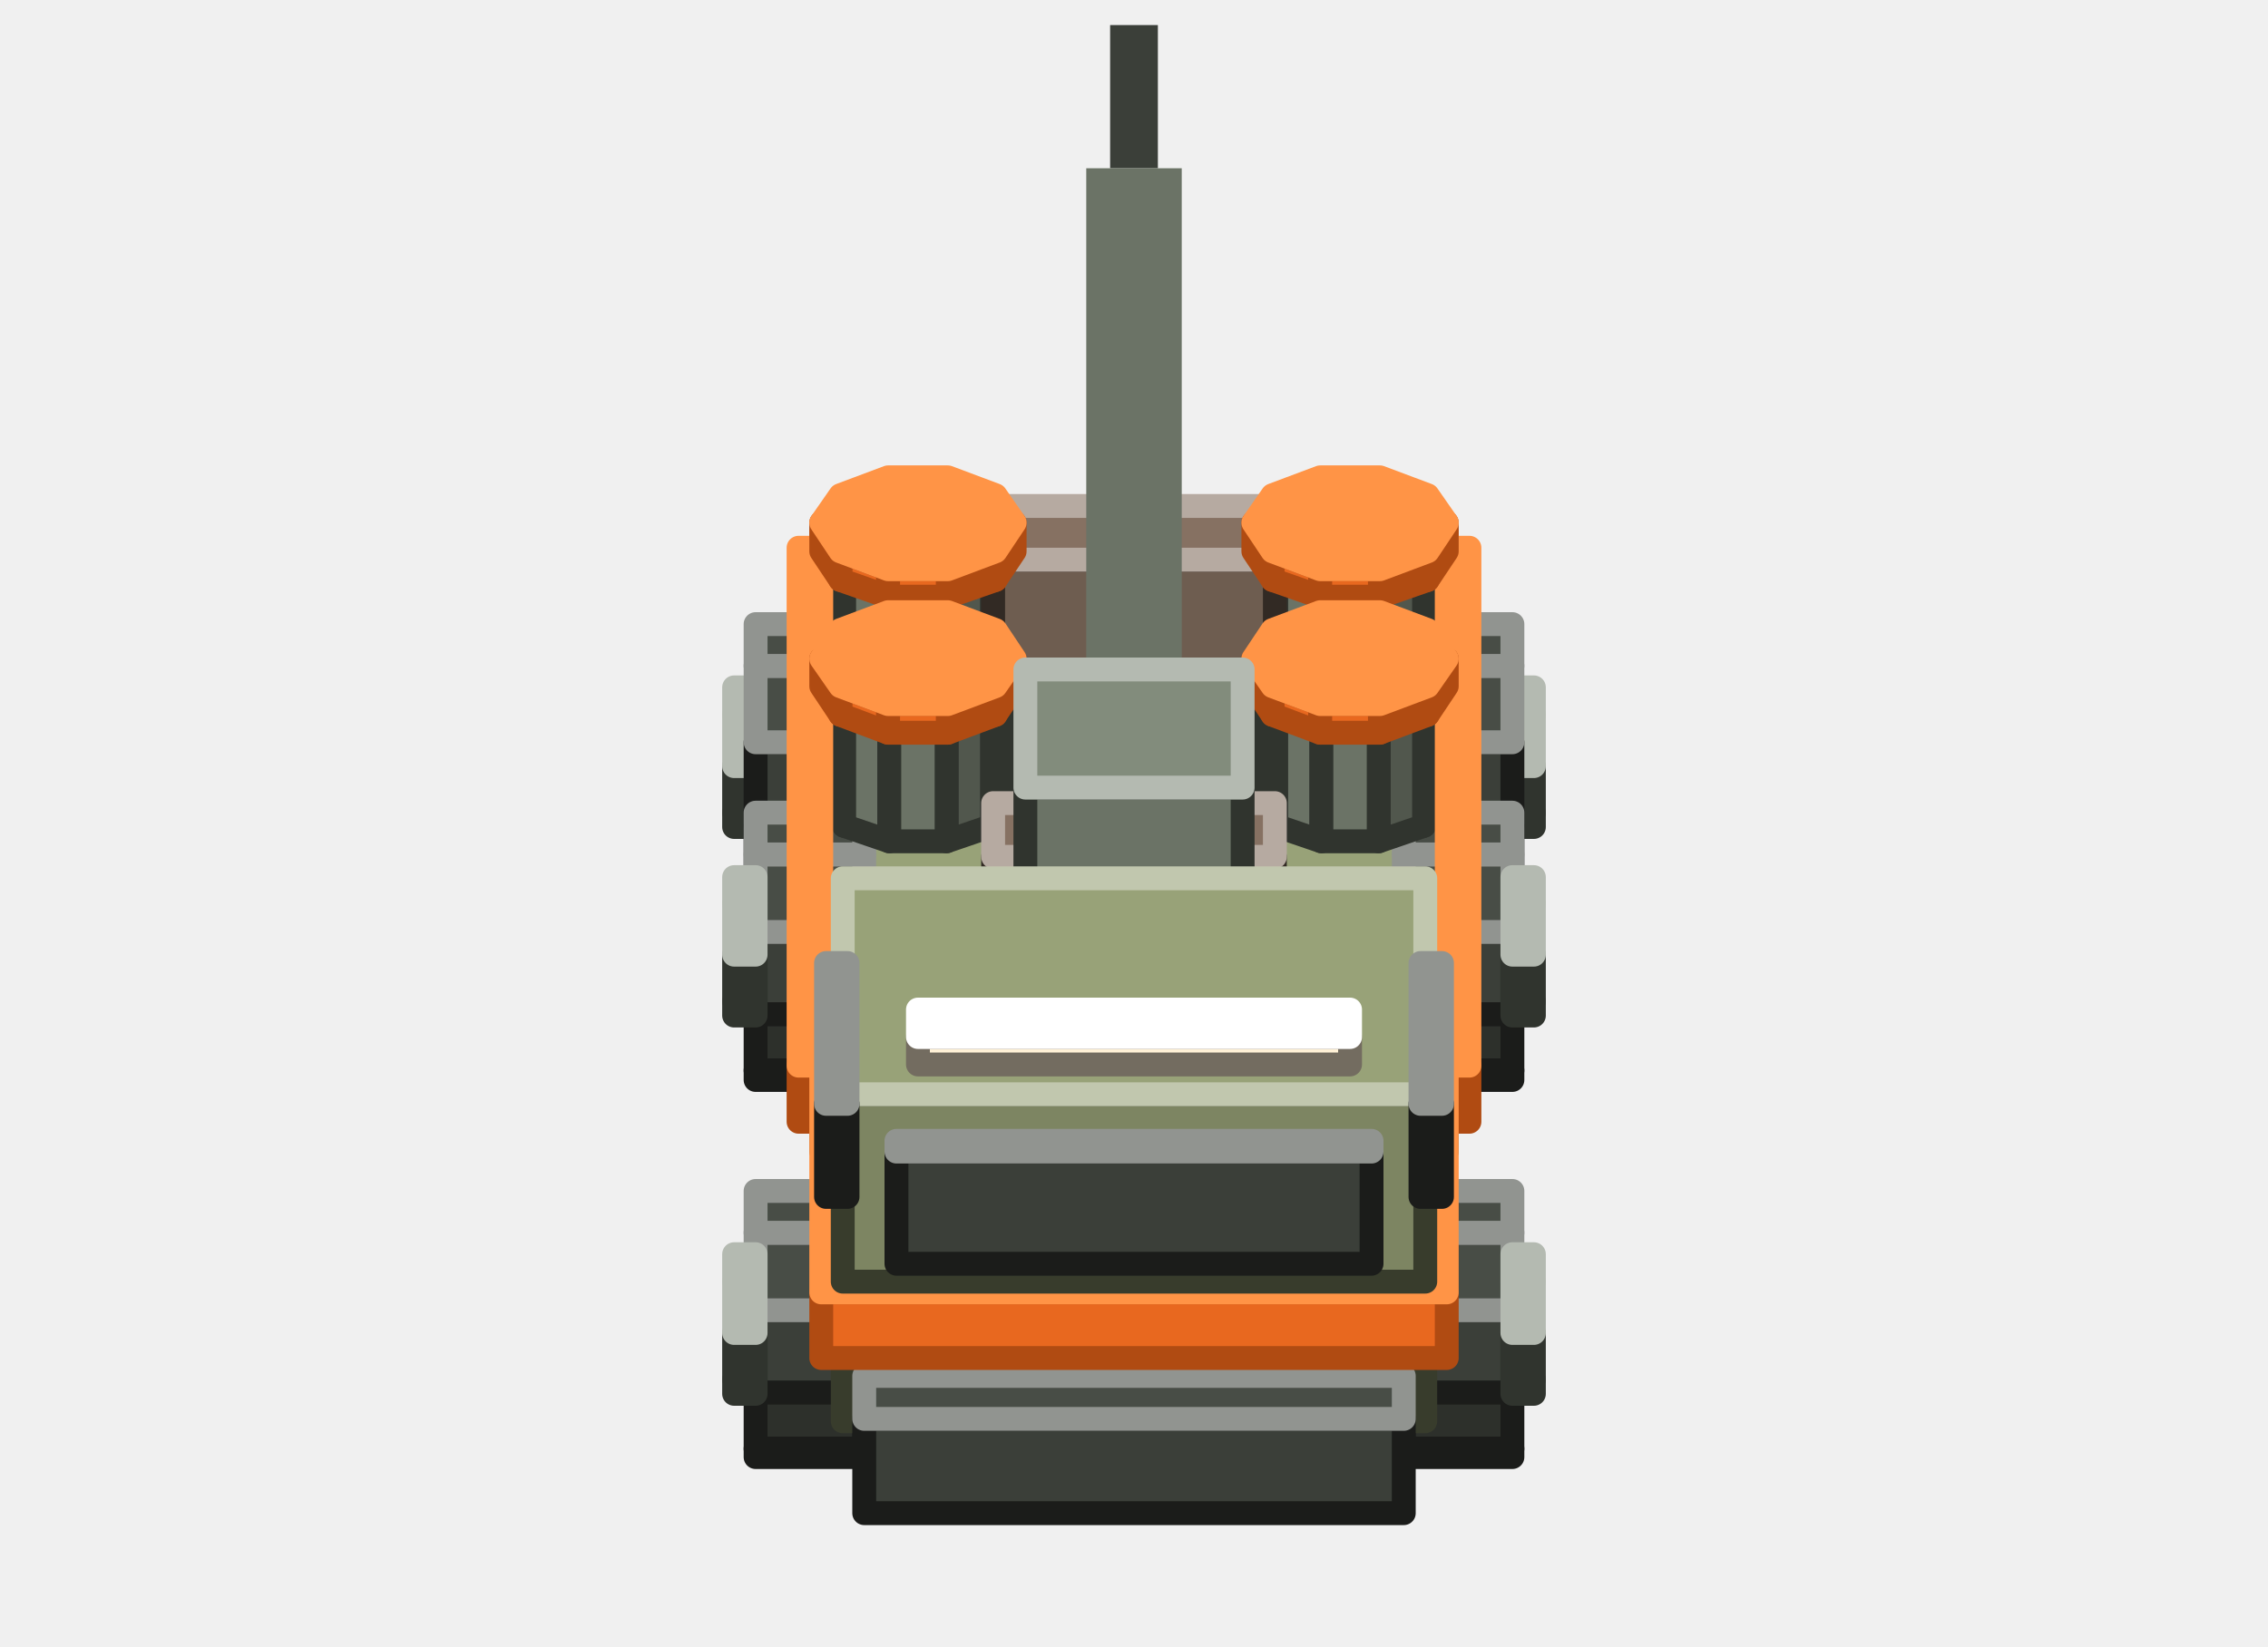
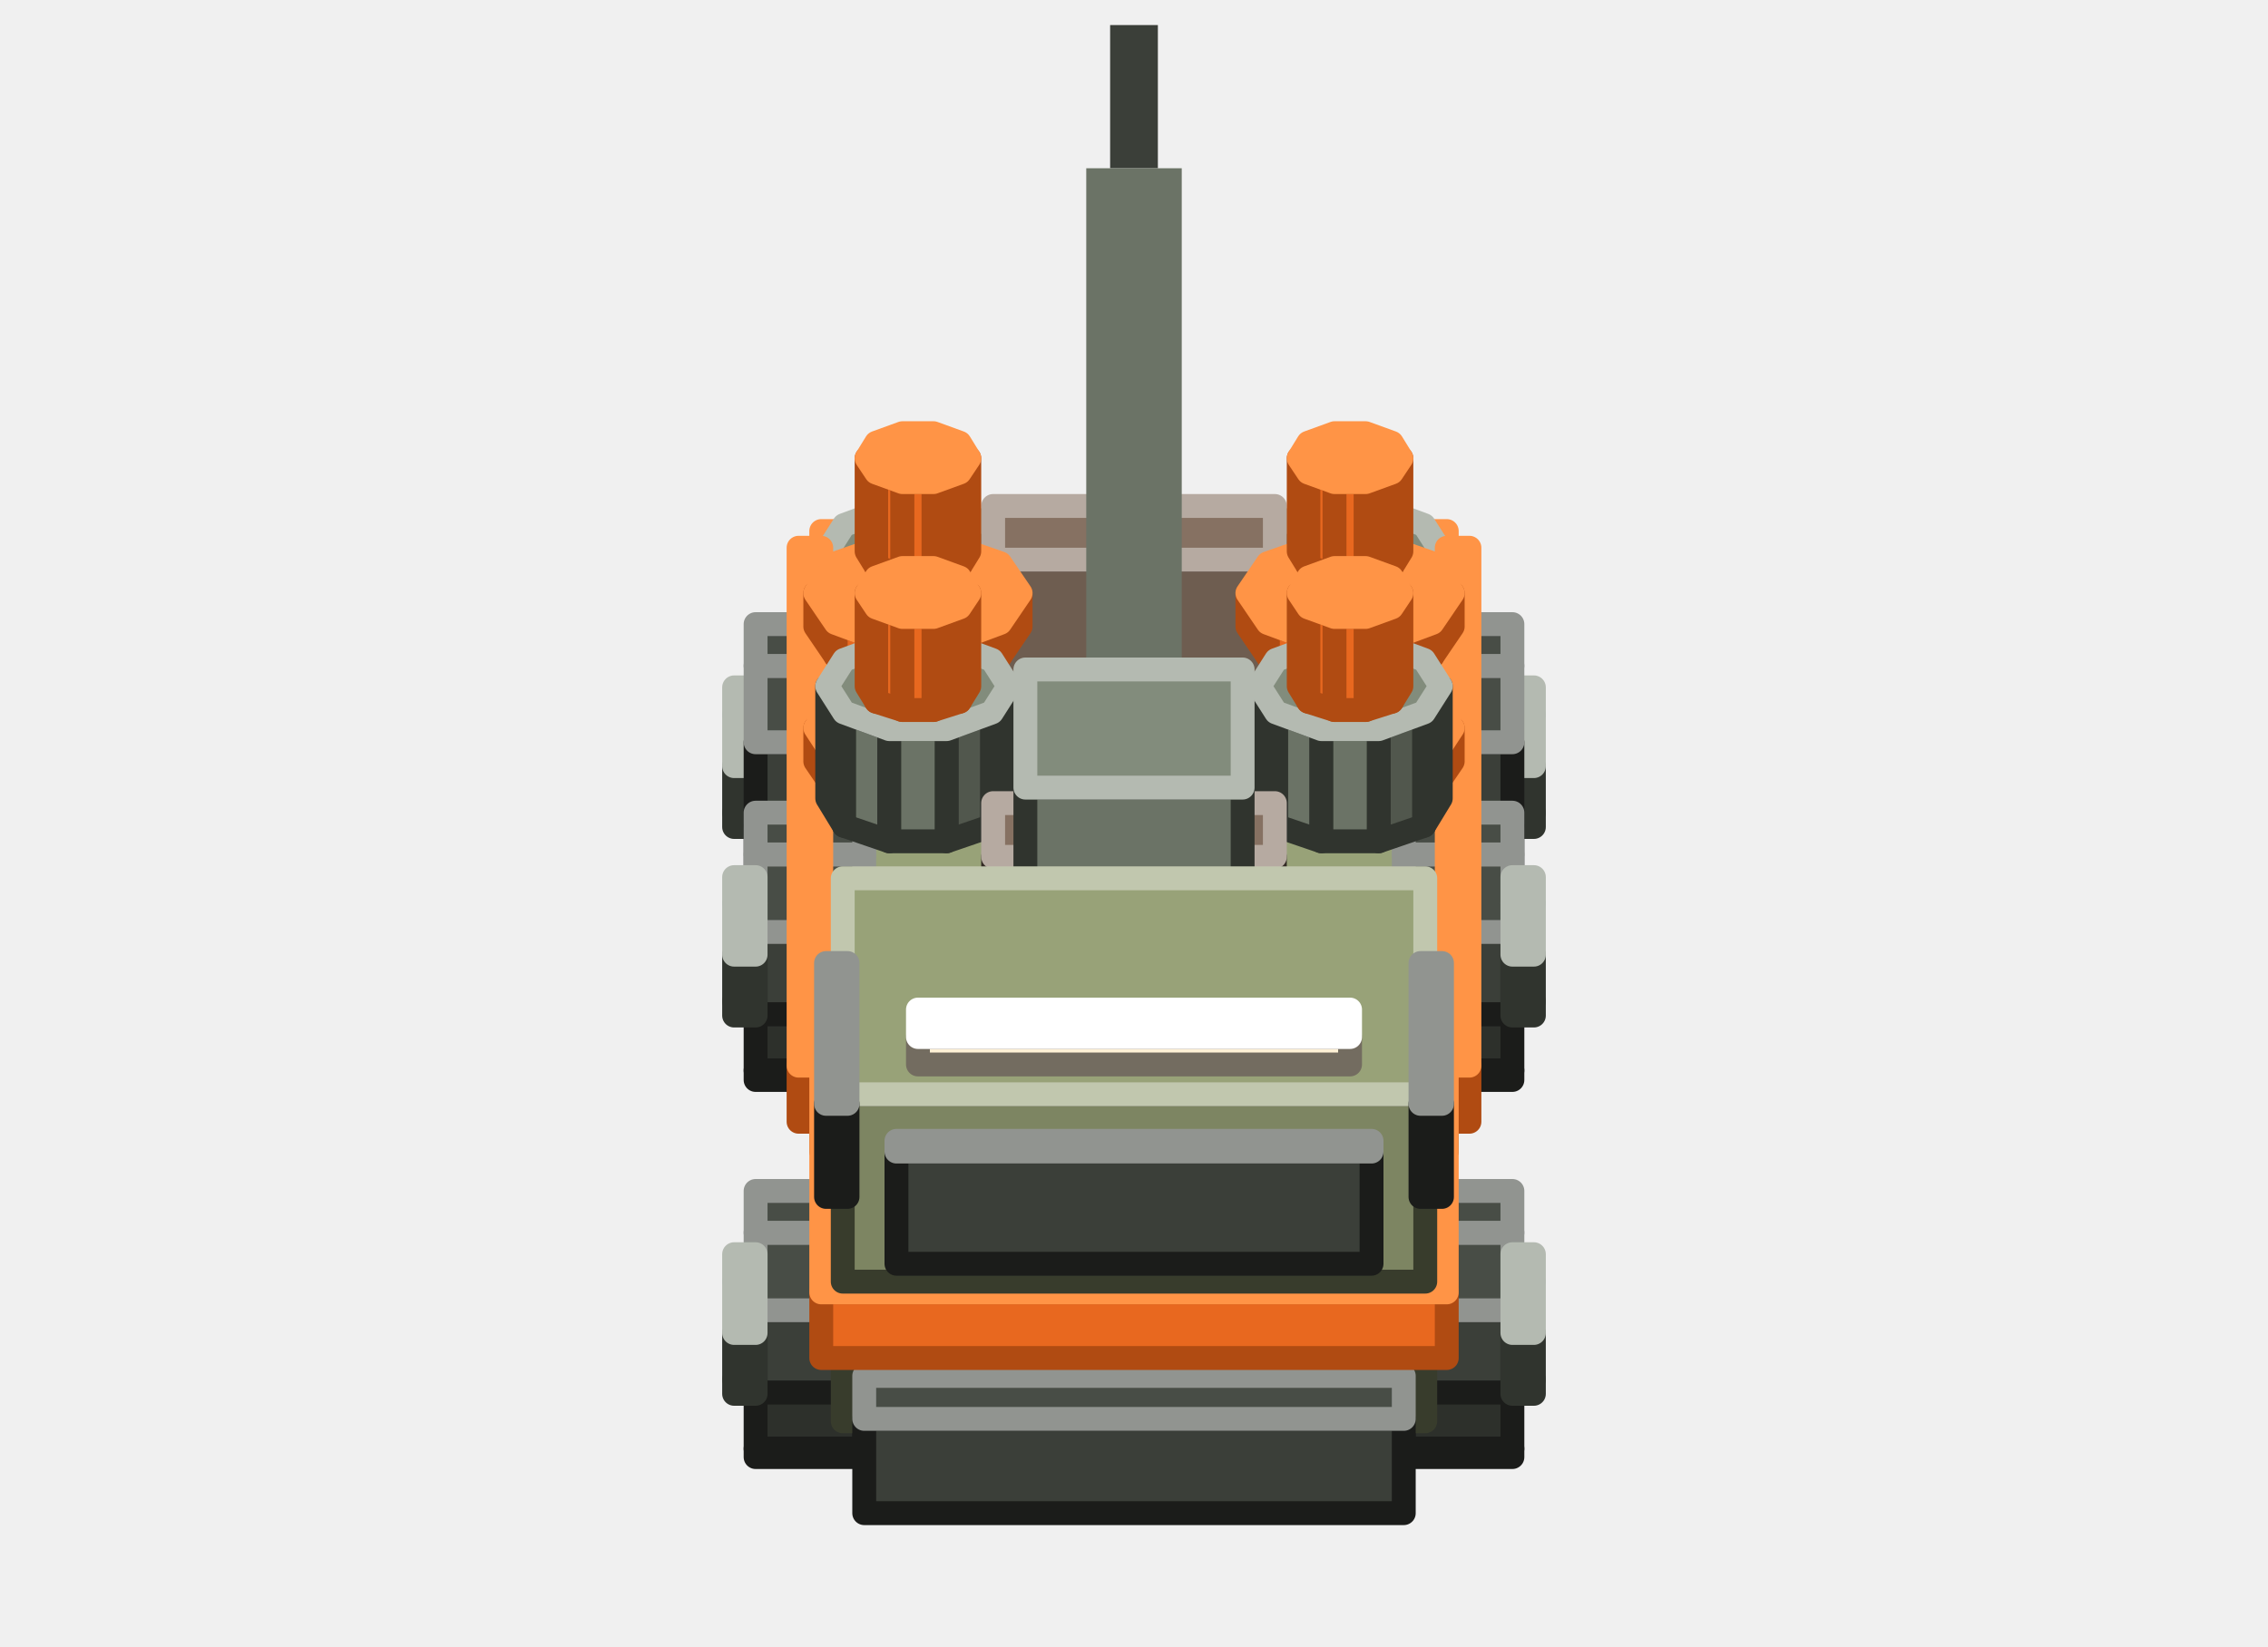
<svg xmlns="http://www.w3.org/2000/svg" width="190" height="138" viewBox="0 0 190 138">
  <g stroke-width="2" stroke-linejoin="round">
    <polygon points="117.6,57.5 72.4,57.5 72.4,48.1 117.6,48.1" fill="#6E5D50" stroke="#322A24" />
    <polygon points="72.4,48.1 72.4,44.5 117.6,44.5 117.6,48.1" fill="#867162" stroke="#B6AAA1" />
    <polygon points="93,14.1 93,2.1 97,2.1 97,14.1" fill="#3B3F39" />
    <polygon points="128.5,64.2 128.5,68.1 126.7,68.1 126.7,64.2" fill="#6B7366" stroke="#30342E" />
    <polygon points="128.5,68.1 128.5,69.3 126.7,69.3 126.7,68.1" fill="#51574D" stroke="#30342E" />
    <polygon points="128.5,59.9 128.5,64.2 126.7,64.2 126.7,59.9" fill="#828C7C" stroke="#B4BAB1" />
    <polygon points="128.5,57.6 128.5,59.9 126.7,59.9 126.7,57.6" fill="#828C7C" stroke="#B4BAB1" />
    <polygon points="63.3,64.2 63.3,68.1 61.5,68.1 61.5,64.2" fill="#6B7366" stroke="#30342E" />
    <polygon points="63.3,68.1 63.3,69.3 61.5,69.3 61.5,68.1" fill="#51574D" stroke="#30342E" />
    <polygon points="63.3,59.9 63.3,64.2 61.5,64.2 61.5,59.9" fill="#828C7C" stroke="#B4BAB1" />
    <polygon points="63.3,57.6 63.3,59.9 61.5,59.9 61.5,57.6" fill="#828C7C" stroke="#B4BAB1" />
    <polygon points="113.1,122.2 76.9,122.2 76.9,116 113.1,116" fill="#3B3F39" stroke="#1B1C1A" />
    <polygon points="76.9,116 76.9,48.1 113.1,48.1 113.1,116" fill="#484D46" stroke="#919490" />
    <polygon points="121.2,50.1 68.8,50.1 68.8,45.4 121.2,45.4" fill="#E8681F" stroke="#B04B12" />
    <polygon points="68.8,45.4 68.8,44.5 121.2,44.5 121.2,45.4" fill="#FF9446" stroke="#FF9446" />
    <polygon points="126.7,62.2 126.7,69.2 117.6,69.2 117.6,62.2" fill="#3B3F39" stroke="#1B1C1A" />
    <polygon points="126.7,69.2 126.7,73.9 117.6,73.9 117.6,69.2" fill="#2D302B" stroke="#1B1C1A" />
    <polygon points="126.7,73.9 126.7,74.6 117.6,74.6 117.6,73.9" fill="#2D302B" stroke="#1B1C1A" />
    <polygon points="126.7,55.8 126.7,62.2 117.6,62.2 117.6,55.8" fill="#484D46" stroke="#919490" />
    <polygon points="126.7,52.3 126.7,55.8 117.6,55.8 117.6,52.3" fill="#484D46" stroke="#919490" />
    <polygon points="72.4,62.2 72.4,69.2 63.3,69.2 63.3,62.2" fill="#3B3F39" stroke="#1B1C1A" />
    <polygon points="72.4,69.2 72.4,73.9 63.3,73.9 63.3,69.2" fill="#2D302B" stroke="#1B1C1A" />
    <polygon points="72.4,73.9 72.4,74.6 63.3,74.6 63.3,73.9" fill="#2D302B" stroke="#1B1C1A" />
    <polygon points="72.4,55.8 72.4,62.2 63.3,62.2 63.3,55.8" fill="#484D46" stroke="#919490" />
    <polygon points="72.4,52.3 72.4,55.8 63.3,55.8 63.3,52.3" fill="#484D46" stroke="#919490" />
    <polygon points="121.2,96.5 68.8,96.5 68.8,91.8 121.2,91.8" fill="#7D8562" stroke="#383C2C" />
    <polygon points="68.8,91.8 68.8,46.6 121.2,46.6 121.2,91.8" fill="#98A278" stroke="#C1C7AE" />
    <polygon points="110.7,59.2 106.9,57.8 106.9,48.4 110.7,49.8" fill="#6B7366" stroke="#30342E" />
    <polygon points="106.9,57.8 105.5,55.6 105.5,46.2 106.9,48.4" fill="#6B7366" stroke="#30342E" />
    <polygon points="120.7,55.6 119.3,57.8 119.3,48.4 120.7,46.2" fill="#51574D" stroke="#30342E" />
    <polygon points="119.3,57.8 115.5,59.2 115.5,49.8 119.3,48.4" fill="#51574D" stroke="#30342E" />
    <polygon points="115.5,59.2 110.7,59.2 110.7,49.8 115.5,49.8" fill="#6B7366" stroke="#30342E" />
    <polygon points="110.7,49.8 106.9,48.4 105.5,46.2 106.9,44 110.7,42.6 115.5,42.6 119.3,44 120.7,46.2 119.3,48.4 115.5,49.8" fill="#828C7C" stroke="#B4BAB1" />
    <polygon points="74.5,59.2 70.7,57.8 70.7,48.4 74.5,49.8" fill="#6B7366" stroke="#30342E" />
    <polygon points="70.7,57.8 69.3,55.6 69.3,46.2 70.7,48.4" fill="#6B7366" stroke="#30342E" />
    <polygon points="84.5,55.6 83.1,57.8 83.1,48.4 84.5,46.2" fill="#51574D" stroke="#30342E" />
    <polygon points="83.1,57.8 79.3,59.2 79.3,49.8 83.1,48.4" fill="#51574D" stroke="#30342E" />
    <polygon points="79.3,59.2 74.5,59.2 74.5,49.8 79.3,49.8" fill="#6B7366" stroke="#30342E" />
    <polygon points="74.5,49.8 70.7,48.4 69.3,46.2 70.7,44 74.5,42.6 79.3,42.6 83.1,44 84.5,46.2 83.1,48.4 79.3,49.8" fill="#828C7C" stroke="#B4BAB1" />
    <polygon points="106.8,57.9 83.2,57.9 83.2,46.9 106.8,46.9" fill="#6E5D50" stroke="#322A24" />
    <polygon points="83.2,46.9 83.2,42.4 106.8,42.4 106.8,46.9" fill="#867162" stroke="#B6AAA1" />
    <polygon points="126.7,78.1 126.7,85 117.6,85 117.6,78.1" fill="#3B3F39" stroke="#1B1C1A" />
    <polygon points="126.7,85 126.7,89.7 117.6,89.7 117.6,85" fill="#2D302B" stroke="#1B1C1A" />
    <polygon points="126.7,89.7 126.7,90.5 117.6,90.5 117.6,89.7" fill="#2D302B" stroke="#1B1C1A" />
    <polygon points="126.7,71.6 126.7,78.1 117.6,78.1 117.6,71.6" fill="#484D46" stroke="#919490" />
    <polygon points="126.7,68.1 126.7,71.6 117.6,71.6 117.6,68.1" fill="#484D46" stroke="#919490" />
    <polygon points="72.4,78.1 72.4,85 63.3,85 63.3,78.1" fill="#3B3F39" stroke="#1B1C1A" />
    <polygon points="72.4,85 72.4,89.7 63.3,89.7 63.3,85" fill="#2D302B" stroke="#1B1C1A" />
    <polygon points="72.4,89.7 72.4,90.5 63.3,90.5 63.3,89.7" fill="#2D302B" stroke="#1B1C1A" />
    <polygon points="72.4,71.6 72.4,78.1 63.3,78.1 63.3,71.6" fill="#484D46" stroke="#919490" />
    <polygon points="72.4,68.1 72.4,71.6 63.3,71.6 63.3,68.1" fill="#484D46" stroke="#919490" />
    <polygon points="128.5,80 128.5,83.9 126.7,83.9 126.7,80" fill="#6B7366" stroke="#30342E" />
    <polygon points="128.5,83.9 128.5,85.1 126.7,85.1 126.7,83.9" fill="#51574D" stroke="#30342E" />
    <polygon points="128.5,75.7 128.5,80 126.7,80 126.7,75.7" fill="#828C7C" stroke="#B4BAB1" />
    <polygon points="128.5,73.5 128.5,75.7 126.7,75.7 126.7,73.5" fill="#828C7C" stroke="#B4BAB1" />
    <polygon points="63.3,80 63.3,83.9 61.5,83.9 61.5,80" fill="#6B7366" stroke="#30342E" />
    <polygon points="63.3,83.9 63.3,85.1 61.5,85.1 61.5,83.9" fill="#51574D" stroke="#30342E" />
    <polygon points="63.3,75.7 63.3,80 61.5,80 61.5,75.7" fill="#828C7C" stroke="#B4BAB1" />
    <polygon points="63.3,73.5 63.3,75.7 61.5,75.7 61.5,73.5" fill="#828C7C" stroke="#B4BAB1" />
+     <polygon points="123.1,94 121.2,94 121.2,89.3 123.1,89.3" fill="#E8681F" stroke="#B04B12" />
+     <polygon points="121.2,89.3 121.2,45.9 123.1,45.9 123.1,89.3" fill="#FF9446" stroke="#FF9446" />
+     <polygon points="68.8,94 66.9,94 66.9,89.3 68.8,89.3" fill="#E8681F" stroke="#B04B12" />
+     <polygon points="66.9,89.3 66.9,45.9 68.8,45.9 68.8,89.3" fill="#FF9446" stroke="#FF9446" />
+     <polygon points="110.5,56.5 106.2,55 106.2,52.2 110.5,53.8" fill="#E8681F" stroke="#B04B12" />
+     <polygon points="106.2,55 104.5,52.5 104.5,49.7 106.2,52.2" fill="#E8681F" stroke="#B04B12" />
+     <polygon points="121.7,52.5 120,55 120,52.2 121.7,49.7" fill="#B04B12" stroke="#B04B12" />
+     <polygon points="120,55 115.7,56.5 115.7,53.8 120,52.2" fill="#B04B12" stroke="#B04B12" />
+     <polygon points="115.7,56.5 110.5,56.5 110.5,53.8 115.7,53.8" fill="#E8681F" stroke="#B04B12" />
+     <polygon points="110.5,53.8 106.2,52.2 104.5,49.7 106.2,47.2 110.5,45.7 115.7,45.7 120,47.2 121.7,49.7 120,52.2 115.7,53.8" fill="#FF9446" stroke="#FF9446" />
+     <polygon points="74.3,56.5 70,55 70,52.2 74.3,53.8" fill="#E8681F" stroke="#B04B12" />
+     <polygon points="70,55 68.3,52.5 68.3,49.7 70,52.2" fill="#E8681F" stroke="#B04B12" />
+     <polygon points="85.5,52.5 83.8,55 83.8,52.2 85.5,49.7" fill="#B04B12" stroke="#B04B12" />
+     <polygon points="83.8,55 79.5,56.5 79.5,53.8 83.8,52.2" fill="#B04B12" stroke="#B04B12" />
+     <polygon points="79.5,56.5 74.3,56.5 74.3,53.8 79.5,53.8" fill="#E8681F" stroke="#B04B12" />
+     <polygon points="74.3,53.8 70,52.2 68.3,49.7 70,47.2 74.3,45.7 79.5,45.7 83.8,47.2 85.5,49.7 83.8,52.2 79.5,53.8" fill="#FF9446" stroke="#FF9446" />
+     <polygon points="111.8,48.2 109.6,47.5 109.6,39.6 111.8,40.4" fill="#E8681F" stroke="#B04B12" />
+     <polygon points="109.6,47.5 108.8,46.2 108.8,38.4 109.6,39.6" fill="#E8681F" stroke="#B04B12" />
+     <polygon points="117.4,46.2 116.6,47.5 116.6,39.6 117.4,38.4" fill="#B04B12" stroke="#B04B12" />
+     <polygon points="116.6,47.5 114.4,48.2 114.4,40.4 116.6,39.6" fill="#B04B12" stroke="#B04B12" />
+     <polygon points="114.4,48.2 111.8,48.2 111.8,40.4 114.4,40.4" fill="#E8681F" stroke="#B04B12" />
+     <polygon points="111.8,40.4 109.6,39.6 108.8,38.4 109.6,37.1 111.8,36.3 114.4,36.3 116.6,37.1 117.4,38.4 116.6,39.6 114.4,40.4" fill="#FF9446" stroke="#FF9446" />
+     <polygon points="75.6,48.2 73.4,47.5 73.4,39.6 75.6,40.4" fill="#E8681F" stroke="#B04B12" />
+     <polygon points="73.4,47.5 72.6,46.2 72.6,38.4 73.4,39.6" fill="#E8681F" stroke="#B04B12" />
+     <polygon points="81.2,46.2 80.4,47.5 80.4,39.6 81.2,38.4" fill="#B04B12" stroke="#B04B12" />
+     <polygon points="80.4,47.5 78.2,48.2 78.2,40.4 80.4,39.6" fill="#B04B12" stroke="#B04B12" />
+     <polygon points="78.2,48.2 75.6,48.2 75.6,40.4 78.2,40.4" fill="#E8681F" stroke="#B04B12" />
+     <polygon points="75.6,40.4 73.4,39.6 72.6,38.4 73.4,37.1 75.6,36.3 78.2,36.3 80.4,37.1 81.2,38.4 80.4,39.6 78.2,40.4" fill="#FF9446" stroke="#FF9446" />
+     <polygon points="110.5,67.9 106.2,66.3 106.2,63.6 110.5,65.1" fill="#E8681F" stroke="#B04B12" />
+     <polygon points="106.2,66.3 104.5,63.8 104.5,61 106.2,63.6" fill="#E8681F" stroke="#B04B12" />
+     <polygon points="121.7,63.8 120,66.3 120,63.6 121.7,61" fill="#B04B12" stroke="#B04B12" />
+     <polygon points="120,66.3 115.7,67.9 115.7,65.1 120,63.6" fill="#B04B12" stroke="#B04B12" />
+     <polygon points="115.7,67.9 110.5,67.9 110.5,65.1 115.7,65.1" fill="#E8681F" stroke="#B04B12" />
+     <polygon points="110.5,65.1 106.2,63.6 104.5,61 106.2,58.5 110.5,57 115.7,57 120,58.5 121.7,61 120,63.6 115.7,65.1" fill="#FF9446" stroke="#FF9446" />
+     <polygon points="74.3,67.9 70,66.3 70,63.6 74.3,65.1" fill="#E8681F" stroke="#B04B12" />
+     <polygon points="70,66.3 68.3,63.8 68.3,61 70,63.6" fill="#E8681F" stroke="#B04B12" />
+     <polygon points="85.5,63.8 83.8,66.3 83.8,63.6 85.5,61" fill="#B04B12" stroke="#B04B12" />
+     <polygon points="83.8,66.3 79.5,67.9 79.5,65.1 83.8,63.6" fill="#B04B12" stroke="#B04B12" />
+     <polygon points="79.5,67.9 74.3,67.9 74.3,65.1 79.5,65.1" fill="#E8681F" stroke="#B04B12" />
+     <polygon points="74.3,65.1 70,63.6 68.3,61 70,58.5 74.3,57 79.5,57 83.8,58.5 85.5,61 83.8,63.6 79.5,65.1" fill="#FF9446" stroke="#FF9446" />
    <polygon points="110.7,70.5 106.9,69.2 106.9,59.7 110.7,61.1" fill="#6B7366" stroke="#30342E" />
    <polygon points="106.9,69.2 105.5,66.9 105.5,57.5 106.9,59.7" fill="#6B7366" stroke="#30342E" />
    <polygon points="120.7,66.9 119.3,69.2 119.3,59.7 120.7,57.5" fill="#51574D" stroke="#30342E" />
    <polygon points="119.3,69.2 115.5,70.5 115.5,61.1 119.3,59.7" fill="#51574D" stroke="#30342E" />
    <polygon points="115.5,70.5 110.7,70.5 110.7,61.1 115.5,61.1" fill="#6B7366" stroke="#30342E" />
    <polygon points="110.7,61.1 106.9,59.7 105.5,57.5 106.9,55.3 110.7,53.9 115.5,53.9 119.3,55.3 120.7,57.5 119.3,59.7 115.5,61.1" fill="#828C7C" stroke="#B4BAB1" />
    <polygon points="74.5,70.5 70.7,69.2 70.7,59.7 74.5,61.1" fill="#6B7366" stroke="#30342E" />
    <polygon points="70.7,69.2 69.3,66.9 69.3,57.5 70.7,59.7" fill="#6B7366" stroke="#30342E" />
    <polygon points="84.5,66.9 83.1,69.2 83.1,59.7 84.5,57.5" fill="#51574D" stroke="#30342E" />
    <polygon points="83.1,69.2 79.3,70.5 79.3,61.1 83.1,59.7" fill="#51574D" stroke="#30342E" />
    <polygon points="79.3,70.5 74.5,70.5 74.5,61.1 79.3,61.1" fill="#6B7366" stroke="#30342E" />
    <polygon points="74.5,61.1 70.7,59.7 69.3,57.5 70.7,55.3 74.5,53.9 79.3,53.9 83.1,55.3 84.5,57.5 83.1,59.7 79.3,61.1" fill="#828C7C" stroke="#B4BAB1" />
-     <polygon points="123.1,94 121.2,94 121.2,89.3 123.1,89.3" fill="#E8681F" stroke="#B04B12" />
-     <polygon points="121.2,89.3 121.2,45.9 123.1,45.9 123.1,89.3" fill="#FF9446" stroke="#FF9446" />
-     <polygon points="68.8,94 66.9,94 66.9,89.3 68.8,89.3" fill="#E8681F" stroke="#B04B12" />
-     <polygon points="66.9,89.3 66.9,45.9 68.8,45.9 68.8,89.3" fill="#FF9446" stroke="#FF9446" />
-     <polygon points="110.6,50 106.6,48.6 106.6,46.2 110.6,47.7" fill="#E8681F" stroke="#B04B12" />
-     <polygon points="106.6,48.6 105,46.2 105,43.8 106.6,46.2" fill="#E8681F" stroke="#B04B12" />
-     <polygon points="121.2,46.2 119.6,48.6 119.6,46.2 121.2,43.8" fill="#B04B12" stroke="#B04B12" />
-     <polygon points="119.6,48.6 115.6,50 115.6,47.7 119.6,46.2" fill="#B04B12" stroke="#B04B12" />
-     <polygon points="115.6,50 110.6,50 110.6,47.7 115.6,47.7" fill="#E8681F" stroke="#B04B12" />
-     <polygon points="110.6,47.7 106.6,46.2 105,43.8 106.6,41.5 110.6,40 115.6,40 119.6,41.5 121.2,43.8 119.6,46.2 115.6,47.7" fill="#FF9446" stroke="#FF9446" />
-     <polygon points="74.4,50 70.4,48.6 70.4,46.2 74.4,47.7" fill="#E8681F" stroke="#B04B12" />
-     <polygon points="70.4,48.6 68.8,46.2 68.8,43.8 70.4,46.2" fill="#E8681F" stroke="#B04B12" />
-     <polygon points="85,46.2 83.4,48.6 83.4,46.2 85,43.8" fill="#B04B12" stroke="#B04B12" />
-     <polygon points="83.4,48.6 79.4,50 79.4,47.7 83.4,46.2" fill="#B04B12" stroke="#B04B12" />
-     <polygon points="79.4,50 74.4,50 74.4,47.7 79.4,47.7" fill="#E8681F" stroke="#B04B12" />
-     <polygon points="74.4,47.7 70.4,46.2 68.8,43.8 70.4,41.5 74.4,40 79.4,40 83.4,41.5 85,43.8 83.4,46.2 79.4,47.7" fill="#FF9446" stroke="#FF9446" />
-     <polygon points="110.6,61.4 106.6,59.9 106.6,57.5 110.6,59" fill="#E8681F" stroke="#B04B12" />
-     <polygon points="106.6,59.9 105,57.5 105,55.2 106.6,57.5" fill="#E8681F" stroke="#B04B12" />
-     <polygon points="121.2,57.5 119.6,59.9 119.6,57.5 121.2,55.2" fill="#B04B12" stroke="#B04B12" />
-     <polygon points="119.6,59.9 115.6,61.4 115.6,59 119.6,57.5" fill="#B04B12" stroke="#B04B12" />
-     <polygon points="115.6,61.4 110.6,61.4 110.6,59 115.6,59" fill="#E8681F" stroke="#B04B12" />
-     <polygon points="110.6,59 106.6,57.5 105,55.2 106.6,52.8 110.6,51.3 115.6,51.3 119.6,52.8 121.2,55.2 119.6,57.5 115.6,59" fill="#FF9446" stroke="#FF9446" />
-     <polygon points="74.4,61.4 70.4,59.9 70.4,57.5 74.4,59" fill="#E8681F" stroke="#B04B12" />
-     <polygon points="70.4,59.9 68.8,57.5 68.8,55.2 70.4,57.5" fill="#E8681F" stroke="#B04B12" />
-     <polygon points="85,57.5 83.4,59.9 83.4,57.5 85,55.2" fill="#B04B12" stroke="#B04B12" />
-     <polygon points="83.4,59.9 79.4,61.4 79.4,59 83.4,57.5" fill="#B04B12" stroke="#B04B12" />
-     <polygon points="79.4,61.4 74.4,61.4 74.4,59 79.4,59" fill="#E8681F" stroke="#B04B12" />
-     <polygon points="74.4,59 70.4,57.5 68.8,55.2 70.4,52.8 74.4,51.3 79.4,51.3 83.4,52.8 85,55.2 83.4,57.5 79.4,59" fill="#FF9446" stroke="#FF9446" />
+     <polygon points="111.8,59.5 109.6,58.8 109.6,50.9 111.8,51.7" fill="#E8681F" stroke="#B04B12" />
+     <polygon points="109.6,58.8 108.8,57.5 108.8,49.7 109.6,50.9" fill="#E8681F" stroke="#B04B12" />
+     <polygon points="117.4,57.5 116.6,58.8 116.6,50.9 117.4,49.7" fill="#B04B12" stroke="#B04B12" />
+     <polygon points="116.6,58.8 114.4,59.5 114.4,51.7 116.6,50.9" fill="#B04B12" stroke="#B04B12" />
+     <polygon points="114.4,59.5 111.8,59.5 111.8,51.7 114.4,51.7" fill="#E8681F" stroke="#B04B12" />
+     <polygon points="111.8,51.7 109.6,50.9 108.8,49.7 109.6,48.4 111.8,47.6 114.4,47.6 116.6,48.4 117.4,49.7 116.6,50.9 114.4,51.7" fill="#FF9446" stroke="#FF9446" />
+     <polygon points="75.6,59.5 73.4,58.8 73.4,50.9 75.6,51.7" fill="#E8681F" stroke="#B04B12" />
+     <polygon points="73.4,58.8 72.6,57.5 72.6,49.7 73.4,50.9" fill="#E8681F" stroke="#B04B12" />
+     <polygon points="81.2,57.5 80.4,58.8 80.4,50.9 81.2,49.7" fill="#B04B12" stroke="#B04B12" />
+     <polygon points="80.4,58.8 78.2,59.5 78.2,51.7 80.4,50.9" fill="#B04B12" stroke="#B04B12" />
+     <polygon points="78.2,59.5 75.6,59.5 75.6,51.7 78.2,51.7" fill="#E8681F" stroke="#B04B12" />
+     <polygon points="75.6,51.7 73.4,50.9 72.6,49.7 73.4,48.4 75.6,47.6 78.2,47.6 80.4,48.4 81.2,49.7 80.4,50.9 78.2,51.7" fill="#FF9446" stroke="#FF9446" />
    <polygon points="91,68.9 91,14.1 99,14.1 99,68.9" fill="#6B7366" />
    <polygon points="106.8,82.8 83.2,82.8 83.2,71.8 106.8,71.8" fill="#6E5D50" stroke="#322A24" />
    <polygon points="83.2,71.8 83.2,67.3 106.8,67.3 106.8,71.8" fill="#867162" stroke="#B6AAA1" />
    <polygon points="104.1,78.6 85.9,78.6 85.9,66 104.1,66" fill="#6B7366" stroke="#30342E" />
    <polygon points="85.9,66 85.9,56.1 104.1,56.1 104.1,66" fill="#828C7C" stroke="#B4BAB1" />
    <polygon points="126.7,109.8 126.7,116.7 117.6,116.7 117.6,109.8" fill="#3B3F39" stroke="#1B1C1A" />
    <polygon points="126.7,116.7 126.7,121.4 117.6,121.4 117.6,116.7" fill="#2D302B" stroke="#1B1C1A" />
    <polygon points="126.7,121.4 126.7,122.1 117.6,122.1 117.6,121.4" fill="#2D302B" stroke="#1B1C1A" />
    <polygon points="126.7,103.3 126.7,109.8 117.6,109.8 117.6,103.3" fill="#484D46" stroke="#919490" />
    <polygon points="126.7,99.8 126.7,103.3 117.6,103.3 117.6,99.8" fill="#484D46" stroke="#919490" />
    <polygon points="72.4,109.8 72.4,116.7 63.3,116.7 63.3,109.8" fill="#3B3F39" stroke="#1B1C1A" />
    <polygon points="72.4,116.7 72.4,121.4 63.3,121.4 63.3,116.7" fill="#2D302B" stroke="#1B1C1A" />
    <polygon points="72.4,121.4 72.4,122.1 63.3,122.1 63.3,121.4" fill="#2D302B" stroke="#1B1C1A" />
    <polygon points="72.4,103.3 72.4,109.8 63.3,109.8 63.3,103.3" fill="#484D46" stroke="#919490" />
    <polygon points="72.4,99.8 72.4,103.3 63.3,103.3 63.3,99.8" fill="#484D46" stroke="#919490" />
    <polygon points="128.5,111.7 128.5,115.6 126.7,115.6 126.7,111.7" fill="#6B7366" stroke="#30342E" />
    <polygon points="128.5,115.6 128.5,116.8 126.7,116.8 126.7,115.6" fill="#51574D" stroke="#30342E" />
    <polygon points="128.5,107.4 128.5,111.7 126.7,111.7 126.7,107.4" fill="#828C7C" stroke="#B4BAB1" />
    <polygon points="128.5,105.1 128.5,107.4 126.7,107.4 126.7,105.1" fill="#828C7C" stroke="#B4BAB1" />
    <polygon points="63.3,111.7 63.3,115.6 61.5,115.6 61.5,111.7" fill="#6B7366" stroke="#30342E" />
    <polygon points="63.3,115.6 63.3,116.8 61.5,116.8 61.5,115.6" fill="#51574D" stroke="#30342E" />
    <polygon points="63.3,107.4 63.3,111.7 61.5,111.7 61.5,107.4" fill="#828C7C" stroke="#B4BAB1" />
    <polygon points="63.3,105.1 63.3,107.4 61.5,107.4 61.5,105.1" fill="#828C7C" stroke="#B4BAB1" />
    <polygon points="119.4,119.1 70.6,119.1 70.6,112.9 119.4,112.9" fill="#7D8562" stroke="#383C2C" />
    <polygon points="70.6,112.9 70.6,94.8 119.4,94.8 119.4,112.9" fill="#98A278" stroke="#C1C7AE" />
    <polygon points="117.6,126.8 72.4,126.8 72.4,118.9 117.6,118.9" fill="#3B3F39" stroke="#1B1C1A" />
    <polygon points="72.4,118.9 72.4,115.3 117.6,115.3 117.6,118.9" fill="#484D46" stroke="#919490" />
    <polygon points="121.2,113.8 68.8,113.8 68.8,108.3 121.2,108.3" fill="#E8681F" stroke="#B04B12" />
    <polygon points="68.8,108.3 68.8,88.4 121.2,88.4 121.2,108.3" fill="#FF9446" stroke="#FF9446" />
    <polygon points="119.4,107.4 70.6,107.4 70.6,91.7 119.4,91.7" fill="#7D8562" stroke="#383C2C" />
    <polygon points="70.6,91.7 70.6,73.6 119.4,73.6 119.4,91.7" fill="#98A278" stroke="#C1C7AE" />
    <polygon points="120.8,100.3 119,100.3 119,92.5 120.8,92.5" fill="#3B3F39" stroke="#1B1C1A" />
    <polygon points="119,92.5 119,80.7 120.8,80.7 120.8,92.5" fill="#484D46" stroke="#919490" />
    <polygon points="71,100.3 69.2,100.3 69.2,92.5 71,92.5" fill="#3B3F39" stroke="#1B1C1A" />
    <polygon points="69.2,92.5 69.2,80.7 71,80.7 71,92.5" fill="#484D46" stroke="#919490" />
    <polygon points="113.1,89.2 76.9,89.2 76.9,86.9 113.1,86.9" fill="#FFF1D6" stroke="#736C60" />
    <polygon points="76.9,86.9 76.9,84.6 113.1,84.6 113.1,86.9" fill="#FFFFFF" stroke="#FFFFFF" />
    <polygon points="114.9,105.9 75.1,105.9 75.1,96.5 114.9,96.5" fill="#3B3F39" stroke="#1B1C1A" />
    <polygon points="75.1,96.5 75.1,95.6 114.9,95.6 114.9,96.5" fill="#484D46" stroke="#919490" />
  </g>
</svg>
